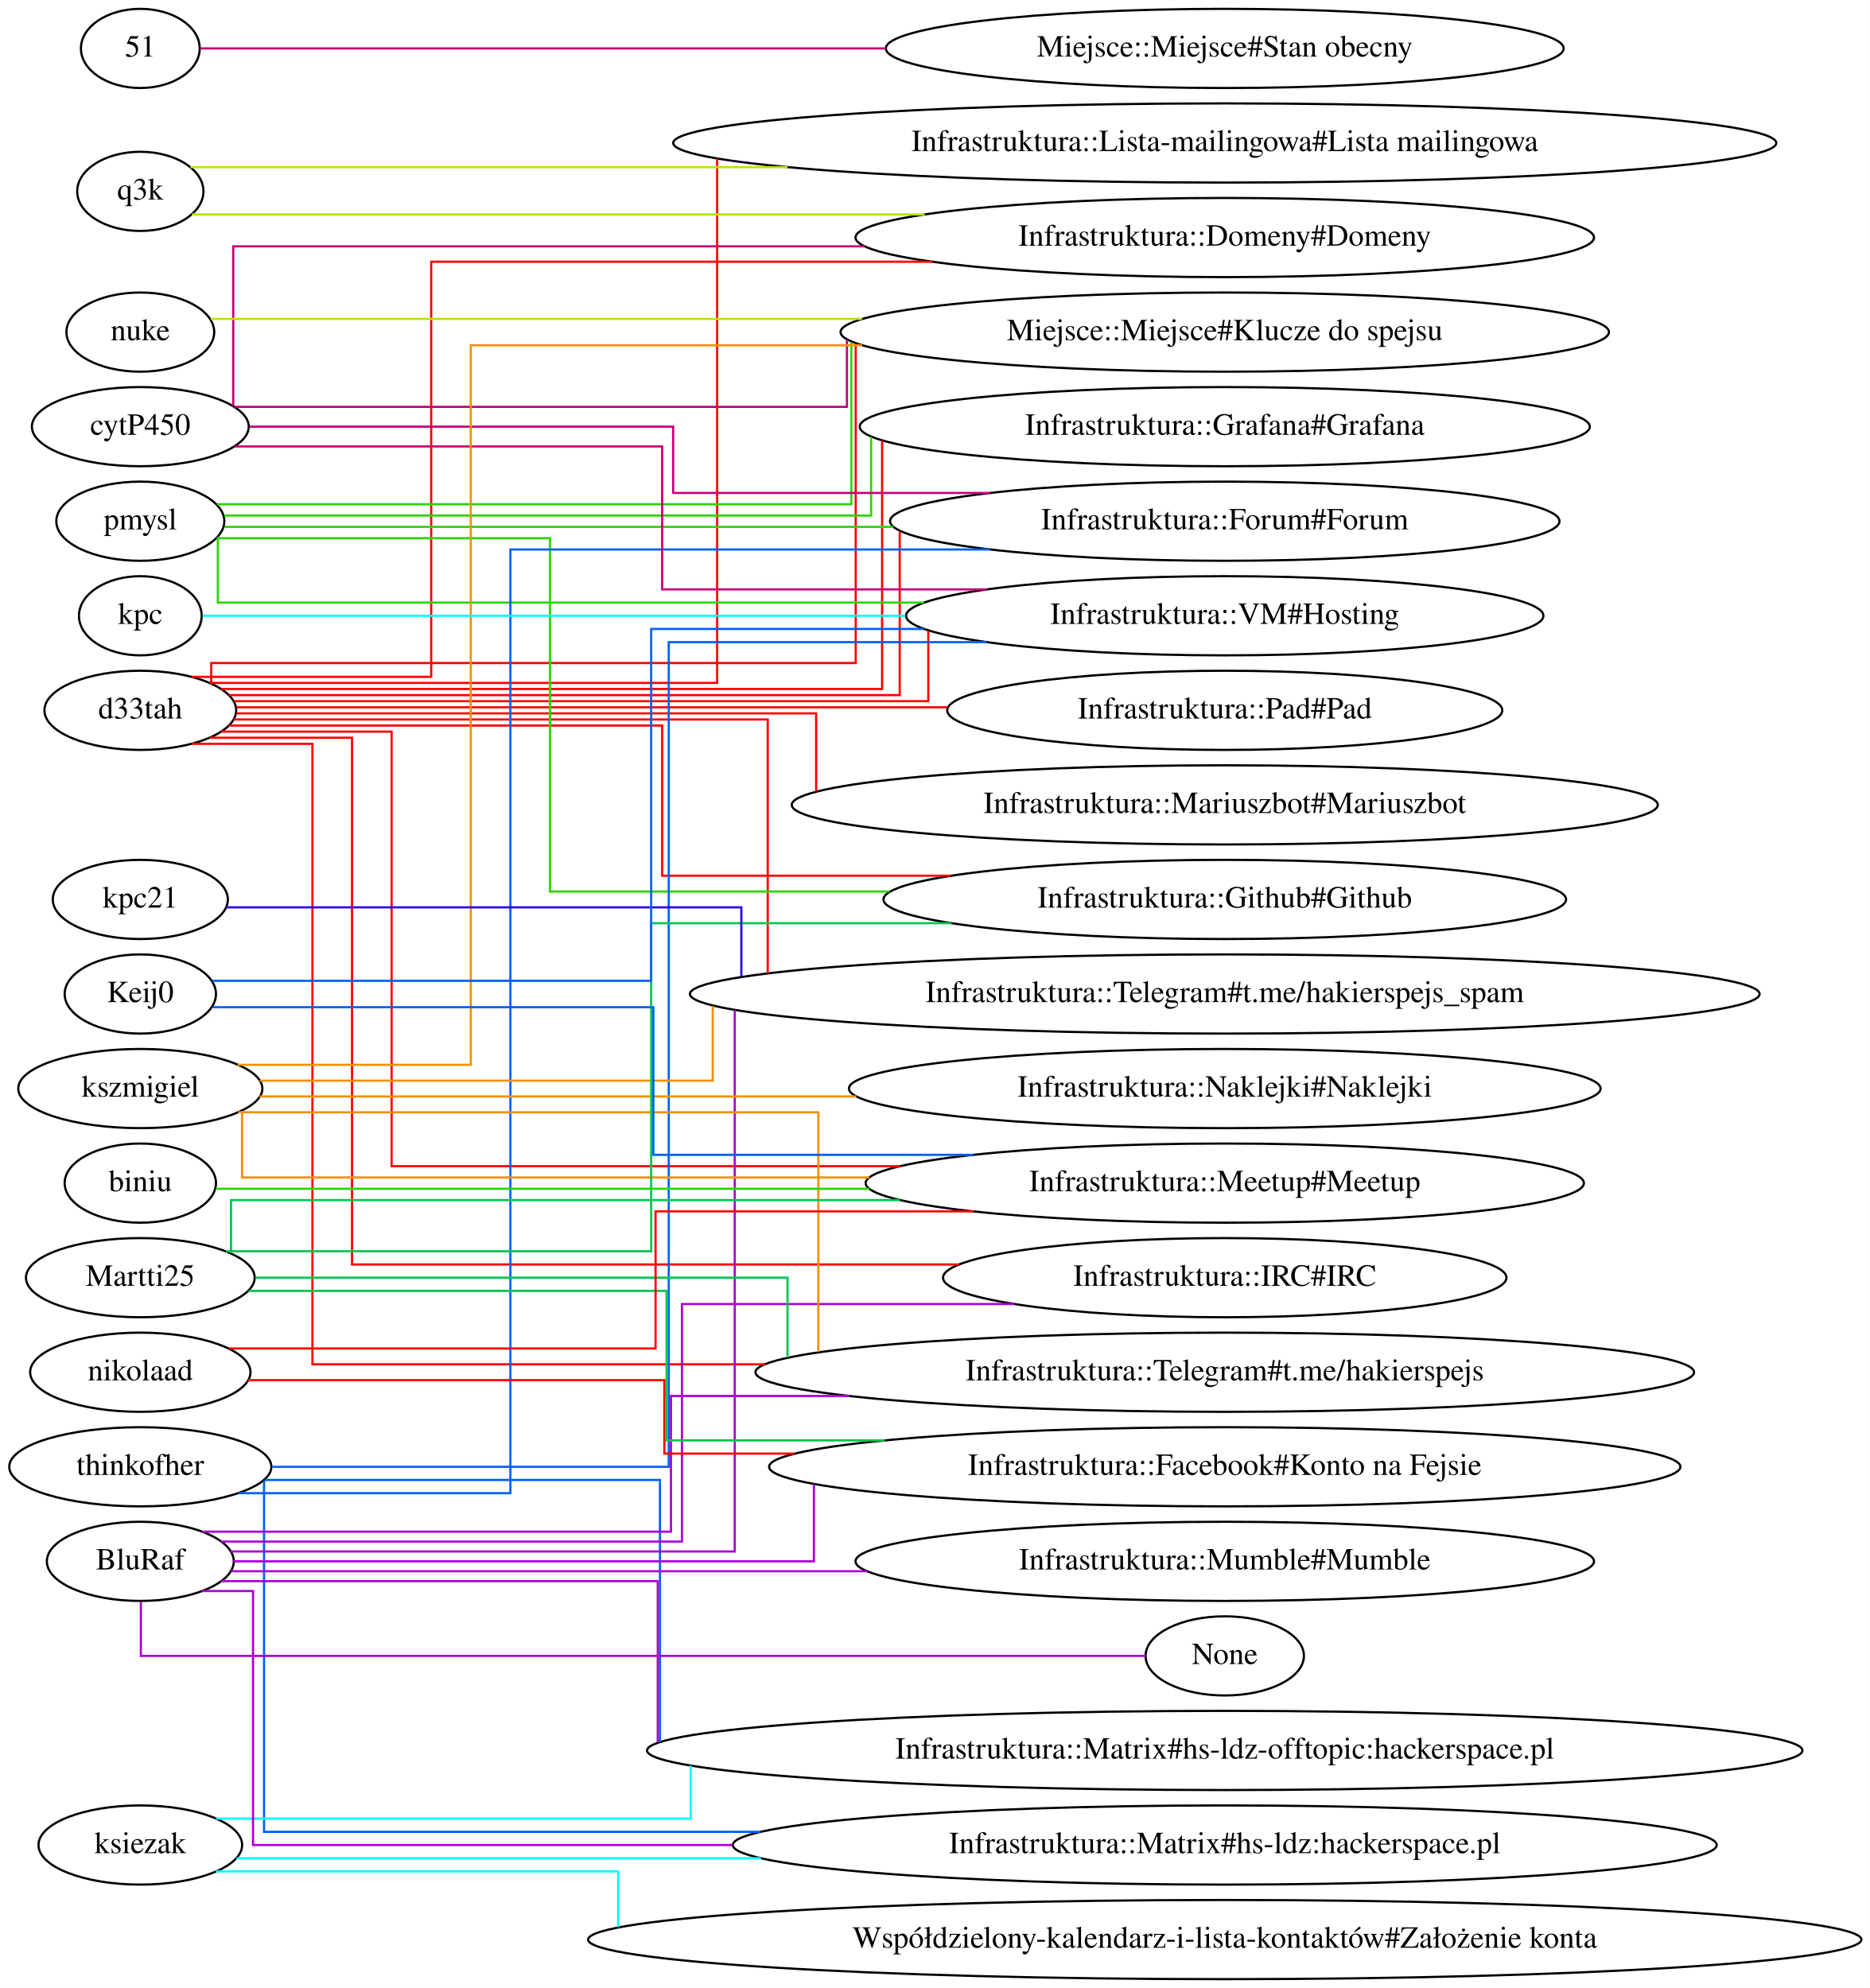
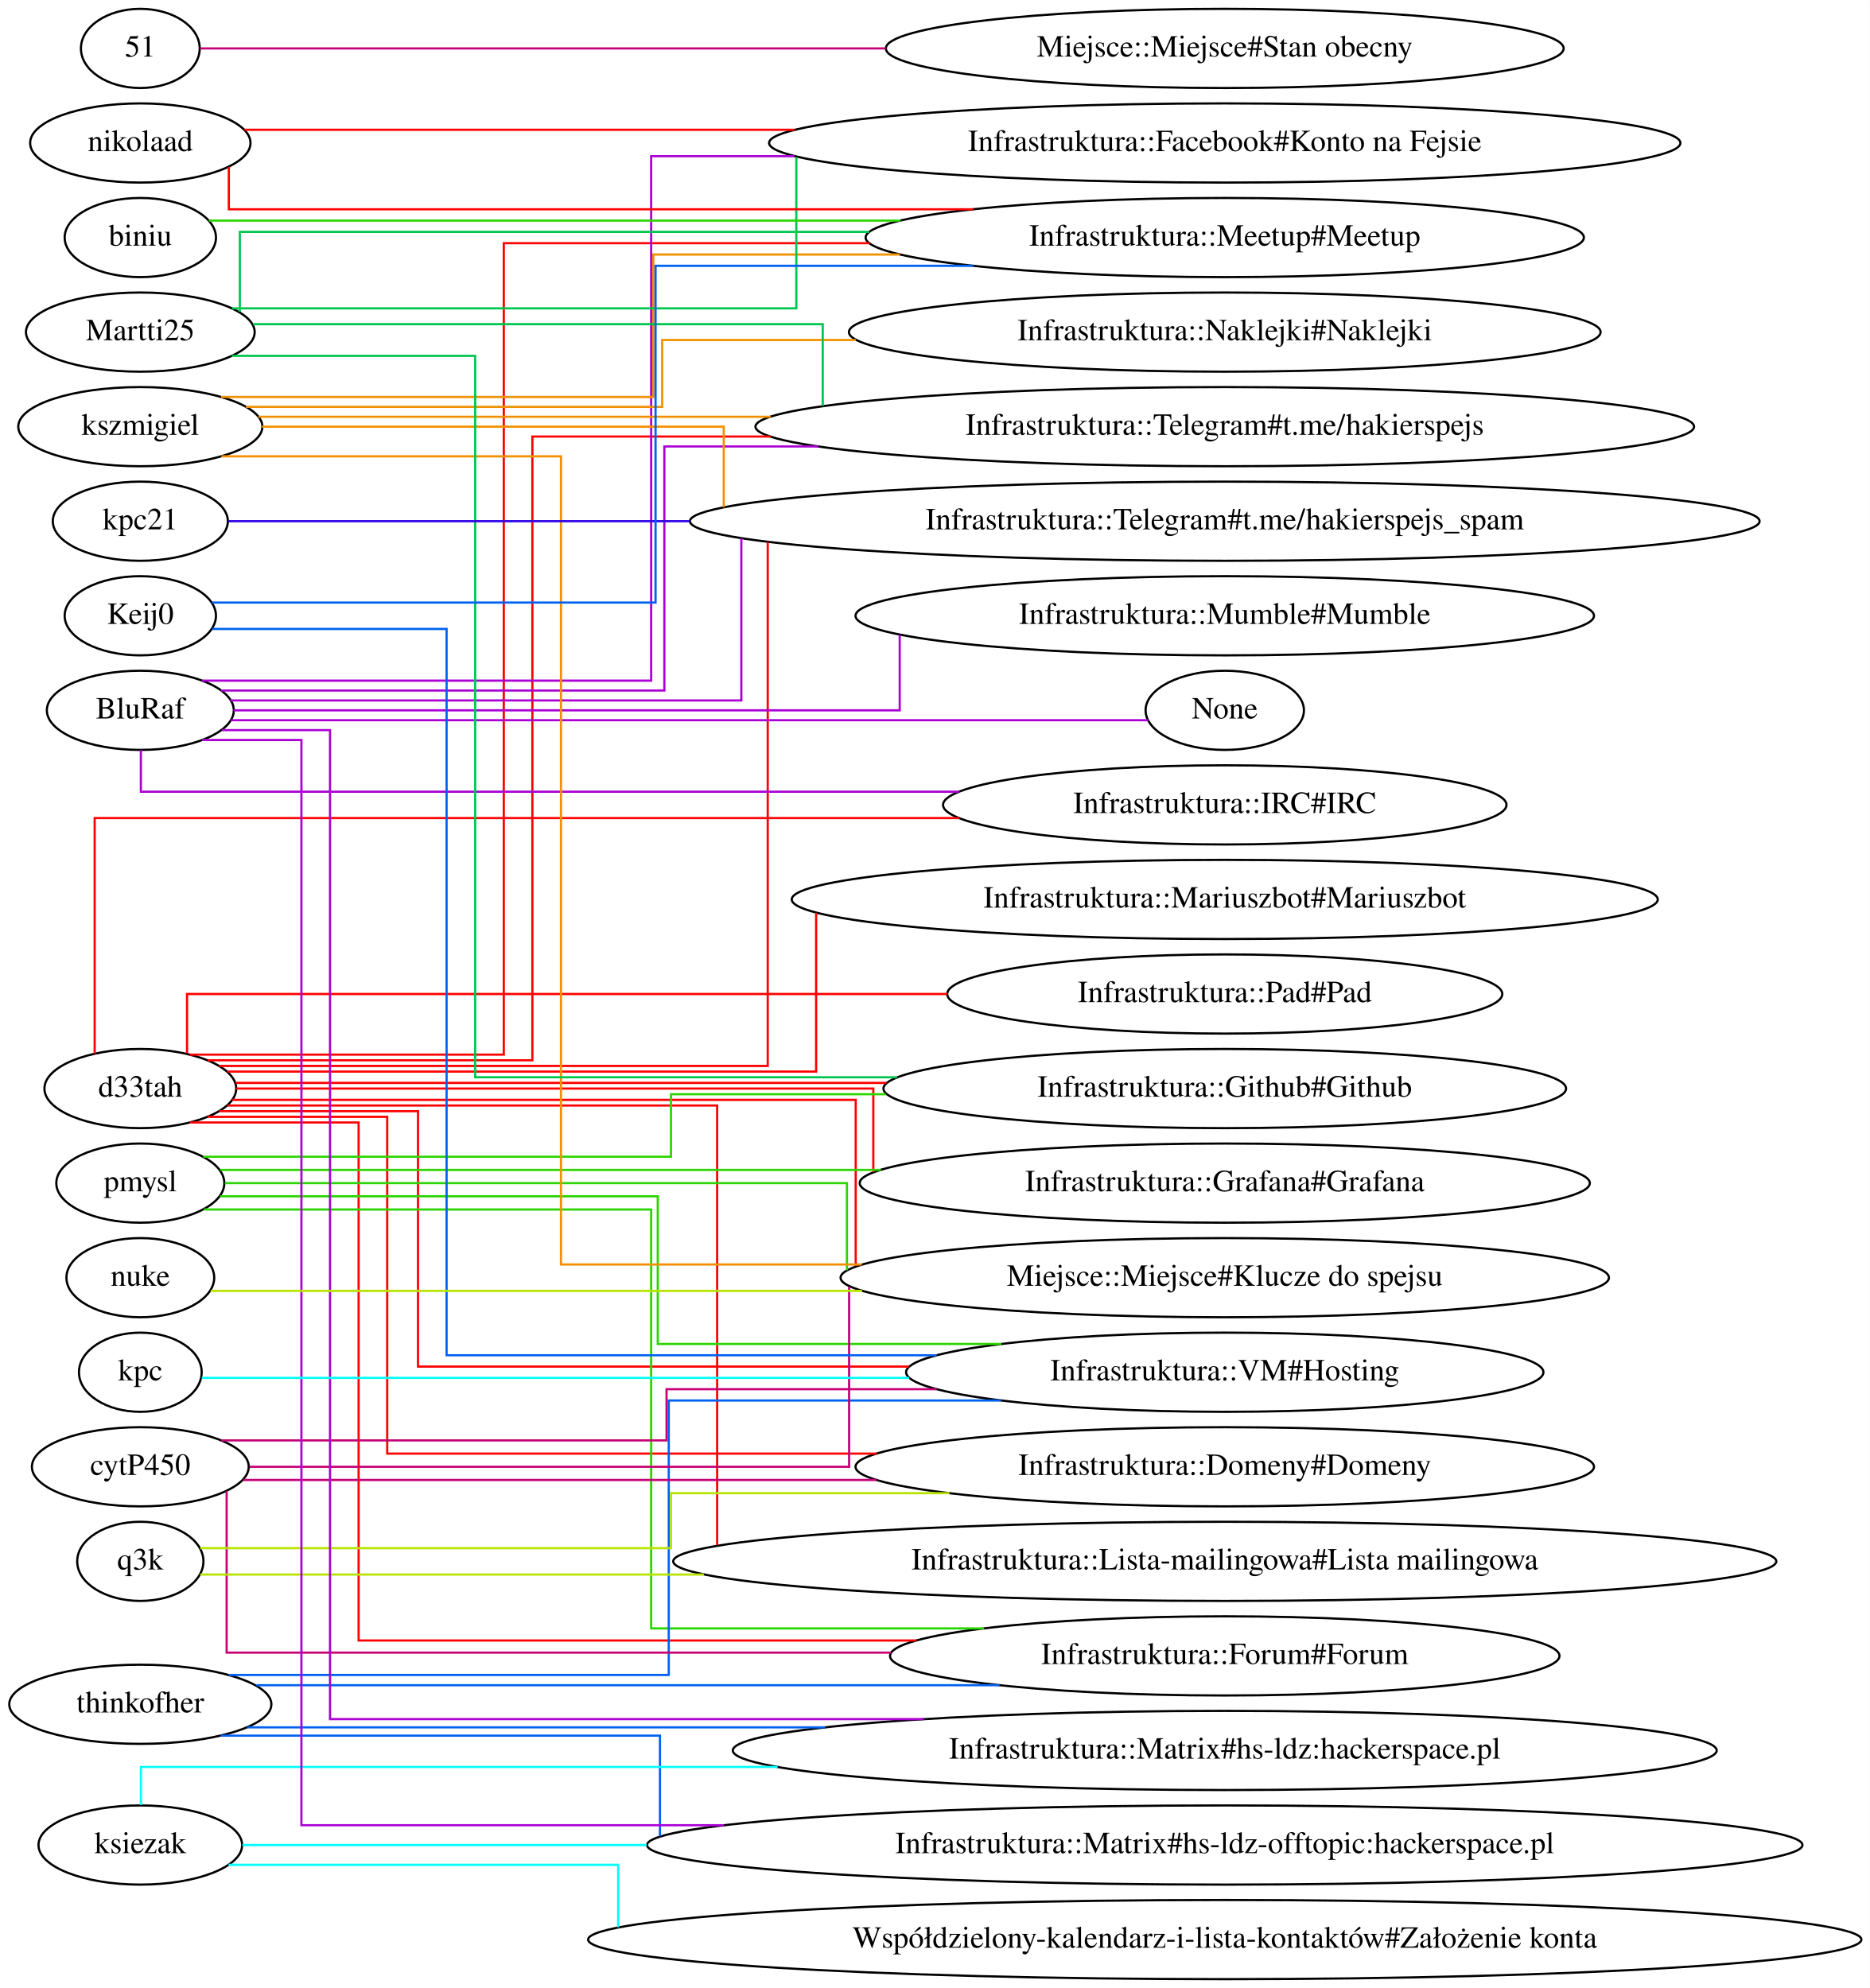
<svg xmlns="http://www.w3.org/2000/svg" width="850pt" height="904pt" viewBox="0.00 0.00 850.04 904.00">
  <g id="graph0" class="graph" transform="scale(1 1) rotate(0) translate(4 900)">
    <polygon fill="#ffffff" stroke="transparent" points="-4,4 -4,-900 846.038,-900 846.038,4 -4,4" />
    <g id="node1" class="node">
-       <ellipse fill="none" stroke="#000000" cx="59.795" cy="-577" rx="43.592" ry="18" />
-       <text text-anchor="middle" x="59.795" y="-573.3" font-family="Times,serif" font-size="14.00" fill="#000000">d33tah</text>
+       <ellipse fill="none" stroke="#000000" cx="59.795" cy="-405" rx="43.592" ry="18" />
+       <text text-anchor="middle" x="59.795" y="-401.3" font-family="Times,serif" font-size="14.00" fill="#000000">d33tah</text>
    </g>
    <g id="node2" class="node">
-       <ellipse fill="none" stroke="#000000" cx="552.814" cy="-663" rx="152.173" ry="18" />
-       <text text-anchor="middle" x="552.814" y="-659.3" font-family="Times,serif" font-size="14.00" fill="#000000">Infrastruktura::Forum#Forum</text>
+       <ellipse fill="none" stroke="#000000" cx="552.814" cy="-706" rx="213.362" ry="18" />
+       <text text-anchor="middle" x="552.814" y="-702.3" font-family="Times,serif" font-size="14.00" fill="#000000">Infrastruktura::Telegram#t.me/hakierspejs</text>
    </g>
    <g id="edge1" class="edge">
-       <path fill="none" stroke="#ff0000" d="M100.074,-583.923C191.146,-583.923 405.038,-583.923 405.038,-583.923 405.038,-583.923 405.038,-641.266 405.038,-658.29" />
+       <path fill="none" stroke="#ff0000" d="M90.436,-417.857C141.398,-417.857 238.038,-417.857 238.038,-417.857 238.038,-417.857 238.038,-701.5 238.038,-701.5 238.038,-701.5 287.034,-701.5 346.366,-701.5" />
    </g>
    <g id="node3" class="node">
-       <ellipse fill="none" stroke="#000000" cx="552.814" cy="-534" rx="196.865" ry="18" />
-       <text text-anchor="middle" x="552.814" y="-530.3" font-family="Times,serif" font-size="14.00" fill="#000000">Infrastruktura::Mariuszbot#Mariuszbot</text>
+       <ellipse fill="none" stroke="#000000" cx="552.814" cy="-448" rx="126.178" ry="18" />
+       <text text-anchor="middle" x="552.814" y="-444.3" font-family="Times,serif" font-size="14.00" fill="#000000">Infrastruktura::Pad#Pad</text>
    </g>
    <g id="edge2" class="edge">
-       <path fill="none" stroke="#ff0000" d="M103.489,-575.615C188.313,-575.615 367.038,-575.615 367.038,-575.615 367.038,-575.615 367.038,-551.716 367.038,-540.14" />
+       <path fill="none" stroke="#ff0000" d="M81.038,-421.012C81.038,-433.237 81.038,-448 81.038,-448 81.038,-448 286.945,-448 426.697,-448" />
    </g>
    <g id="node4" class="node">
-       <ellipse fill="none" stroke="#000000" cx="552.814" cy="-276" rx="213.362" ry="18" />
-       <text text-anchor="middle" x="552.814" y="-272.3" font-family="Times,serif" font-size="14.00" fill="#000000">Infrastruktura::Telegram#t.me/hakierspejs</text>
+       <ellipse fill="none" stroke="#000000" cx="552.814" cy="-491" rx="196.865" ry="18" />
+       <text text-anchor="middle" x="552.814" y="-487.3" font-family="Times,serif" font-size="14.00" fill="#000000">Infrastruktura::Mariuszbot#Mariuszbot</text>
    </g>
    <g id="edge3" class="edge">
-       <path fill="none" stroke="#ff0000" d="M83.27,-561.769C106.317,-561.769 138.038,-561.769 138.038,-561.769 138.038,-561.769 138.038,-279.6 138.038,-279.6 138.038,-279.6 240.722,-279.6 343.907,-279.6" />
+       <path fill="none" stroke="#ff0000" d="M99.332,-412.714C182.314,-412.714 367.038,-412.714 367.038,-412.714 367.038,-412.714 367.038,-466.402 367.038,-484.857" />
    </g>
    <g id="node5" class="node">
-       <ellipse fill="none" stroke="#000000" cx="552.814" cy="-792" rx="167.87" ry="18" />
-       <text text-anchor="middle" x="552.814" y="-788.3" font-family="Times,serif" font-size="14.00" fill="#000000">Infrastruktura::Domeny#Domeny</text>
+       <ellipse fill="none" stroke="#000000" cx="552.814" cy="-233" rx="167.87" ry="18" />
+       <text text-anchor="middle" x="552.814" y="-229.3" font-family="Times,serif" font-size="14.00" fill="#000000">Infrastruktura::Domeny#Domeny</text>
    </g>
    <g id="edge4" class="edge">
-       <path fill="none" stroke="#ff0000" d="M83.133,-592.231C121.097,-592.231 192.038,-592.231 192.038,-592.231 192.038,-592.231 192.038,-781 192.038,-781 192.038,-781 317.142,-781 420.011,-781" />
+       <path fill="none" stroke="#ff0000" d="M90.466,-392.143C123.699,-392.143 172.038,-392.143 172.038,-392.143 172.038,-392.143 172.038,-239 172.038,-239 172.038,-239 290.021,-239 394.639,-239" />
    </g>
    <g id="node6" class="node">
-       <ellipse fill="none" stroke="#000000" cx="552.814" cy="-835" rx="250.756" ry="18" />
-       <text text-anchor="middle" x="552.814" y="-831.3" font-family="Times,serif" font-size="14.00" fill="#000000">Infrastruktura::Lista-mailingowa#Lista mailingowa</text>
+       <ellipse fill="none" stroke="#000000" cx="552.814" cy="-663" rx="243.157" ry="18" />
+       <text text-anchor="middle" x="552.814" y="-659.3" font-family="Times,serif" font-size="14.00" fill="#000000">Infrastruktura::Telegram#t.me/hakierspejs_spam</text>
    </g>
    <g id="edge5" class="edge">
-       <path fill="none" stroke="#ff0000" d="M91.427,-589.462C161.176,-589.462 322.038,-589.462 322.038,-589.462 322.038,-589.462 322.038,-787.658 322.038,-827.916" />
+       <path fill="none" stroke="#ff0000" d="M95.632,-415.286C172.243,-415.286 345.038,-415.286 345.038,-415.286 345.038,-415.286 345.038,-608.344 345.038,-653.592" />
    </g>
    <g id="node7" class="node">
-       <ellipse fill="none" stroke="#000000" cx="552.814" cy="-706" rx="165.971" ry="18" />
-       <text text-anchor="middle" x="552.814" y="-702.3" font-family="Times,serif" font-size="14.00" fill="#000000">Infrastruktura::Grafana#Grafana</text>
+       <ellipse fill="none" stroke="#000000" cx="552.814" cy="-147" rx="152.173" ry="18" />
+       <text text-anchor="middle" x="552.814" y="-143.3" font-family="Times,serif" font-size="14.00" fill="#000000">Infrastruktura::Forum#Forum</text>
    </g>
    <g id="edge6" class="edge">
-       <path fill="none" stroke="#ff0000" d="M96.528,-586.692C183.934,-586.692 397.038,-586.692 397.038,-586.692 397.038,-586.692 397.038,-674.804 397.038,-699.586" />
+       <path fill="none" stroke="#ff0000" d="M82.315,-389.571C111.596,-389.571 159.038,-389.571 159.038,-389.571 159.038,-389.571 159.038,-154 159.038,-154 159.038,-154 299.462,-154 412.597,-154" />
    </g>
    <g id="node8" class="node">
-       <ellipse fill="none" stroke="#000000" cx="552.814" cy="-319" rx="128.077" ry="18" />
-       <text text-anchor="middle" x="552.814" y="-315.3" font-family="Times,serif" font-size="14.00" fill="#000000">Infrastruktura::IRC#IRC</text>
+       <ellipse fill="none" stroke="#000000" cx="552.814" cy="-792" rx="163.271" ry="18" />
+       <text text-anchor="middle" x="552.814" y="-788.3" font-family="Times,serif" font-size="14.00" fill="#000000">Infrastruktura::Meetup#Meetup</text>
    </g>
    <g id="edge7" class="edge">
-       <path fill="none" stroke="#ff0000" d="M91.308,-564.538C119.377,-564.538 156.038,-564.538 156.038,-564.538 156.038,-564.538 156.038,-325 156.038,-325 156.038,-325 315.173,-325 431.882,-325" />
+       <path fill="none" stroke="#ff0000" d="M82.425,-420.429C127.681,-420.429 225.038,-420.429 225.038,-420.429 225.038,-420.429 225.038,-789.429 225.038,-789.429 225.038,-789.429 308.59,-789.429 391.327,-789.429" />
    </g>
    <g id="node9" class="node">
-       <ellipse fill="none" stroke="#000000" cx="552.814" cy="-491" rx="155.173" ry="18" />
-       <text text-anchor="middle" x="552.814" y="-487.3" font-family="Times,serif" font-size="14.00" fill="#000000">Infrastruktura::Github#Github</text>
+       <ellipse fill="none" stroke="#000000" cx="552.814" cy="-319" rx="174.669" ry="18" />
+       <text text-anchor="middle" x="552.814" y="-315.3" font-family="Times,serif" font-size="14.00" fill="#000000">Miejsce::Miejsce#Klucze do spejsu</text>
    </g>
    <g id="edge8" class="edge">
-       <path fill="none" stroke="#ff0000" d="M100.04,-570.077C167.726,-570.077 297.038,-570.077 297.038,-570.077 297.038,-570.077 297.038,-501.8 297.038,-501.8 297.038,-501.8 363.25,-501.8 428.298,-501.8" />
+       <path fill="none" stroke="#ff0000" d="M101.649,-399.857C189.492,-399.857 385.038,-399.857 385.038,-399.857 385.038,-399.857 385.038,-342.294 385.038,-324.305" />
    </g>
    <g id="node10" class="node">
-       <ellipse fill="none" stroke="#000000" cx="552.814" cy="-362" rx="163.271" ry="18" />
-       <text text-anchor="middle" x="552.814" y="-358.3" font-family="Times,serif" font-size="14.00" fill="#000000">Infrastruktura::Meetup#Meetup</text>
+       <ellipse fill="none" stroke="#000000" cx="552.814" cy="-276" rx="144.874" ry="18" />
+       <text text-anchor="middle" x="552.814" y="-272.3" font-family="Times,serif" font-size="14.00" fill="#000000">Infrastruktura::VM#Hosting</text>
    </g>
    <g id="edge9" class="edge">
-       <path fill="none" stroke="#ff0000" d="M96.571,-567.308C129.968,-567.308 174.038,-567.308 174.038,-567.308 174.038,-567.308 174.038,-369.714 174.038,-369.714 174.038,-369.714 298.931,-369.714 405.285,-369.714" />
+       <path fill="none" stroke="#ff0000" d="M95.633,-394.714C132.956,-394.714 186.038,-394.714 186.038,-394.714 186.038,-394.714 186.038,-278.571 186.038,-278.571 186.038,-278.571 306.358,-278.571 409.17,-278.571" />
    </g>
    <g id="node11" class="node">
-       <ellipse fill="none" stroke="#000000" cx="552.814" cy="-620" rx="144.874" ry="18" />
-       <text text-anchor="middle" x="552.814" y="-616.3" font-family="Times,serif" font-size="14.00" fill="#000000">Infrastruktura::VM#Hosting</text>
+       <ellipse fill="none" stroke="#000000" cx="552.814" cy="-190" rx="250.756" ry="18" />
+       <text text-anchor="middle" x="552.814" y="-186.3" font-family="Times,serif" font-size="14.00" fill="#000000">Infrastruktura::Lista-mailingowa#Lista mailingowa</text>
    </g>
    <g id="edge10" class="edge">
-       <path fill="none" stroke="#ff0000" d="M102.297,-581.154C197.192,-581.154 418.038,-581.154 418.038,-581.154 418.038,-581.154 418.038,-602.104 418.038,-613.234" />
+       <path fill="none" stroke="#ff0000" d="M99.339,-397.286C172.599,-397.286 322.038,-397.286 322.038,-397.286 322.038,-397.286 322.038,-234.303 322.038,-197.377" />
    </g>
    <g id="node12" class="node">
-       <ellipse fill="none" stroke="#000000" cx="552.814" cy="-577" rx="126.178" ry="18" />
-       <text text-anchor="middle" x="552.814" y="-573.3" font-family="Times,serif" font-size="14.00" fill="#000000">Infrastruktura::Pad#Pad</text>
+       <ellipse fill="none" stroke="#000000" cx="552.814" cy="-534" rx="128.077" ry="18" />
+       <text text-anchor="middle" x="552.814" y="-530.3" font-family="Times,serif" font-size="14.00" fill="#000000">Infrastruktura::IRC#IRC</text>
    </g>
    <g id="edge11" class="edge">
-       <path fill="none" stroke="#ff0000" d="M103.547,-578.385C175.366,-578.385 320.856,-578.385 426.873,-578.385" />
+       <path fill="none" stroke="#ff0000" d="M39.038,-420.828C39.038,-454.049 39.038,-528 39.038,-528 39.038,-528 280.156,-528 432.031,-528" />
    </g>
    <g id="node13" class="node">
-       <ellipse fill="none" stroke="#000000" cx="552.814" cy="-749" rx="174.669" ry="18" />
-       <text text-anchor="middle" x="552.814" y="-745.3" font-family="Times,serif" font-size="14.00" fill="#000000">Miejsce::Miejsce#Klucze do spejsu</text>
+       <ellipse fill="none" stroke="#000000" cx="552.814" cy="-405" rx="155.173" ry="18" />
+       <text text-anchor="middle" x="552.814" y="-401.3" font-family="Times,serif" font-size="14.00" fill="#000000">Infrastruktura::Github#Github</text>
    </g>
    <g id="edge12" class="edge">
-       <path fill="none" stroke="#ff0000" d="M92.038,-589.257C92.038,-594.086 92.038,-598.5 92.038,-598.5 92.038,-598.5 385.038,-598.5 385.038,-598.5 385.038,-598.5 385.038,-716.834 385.038,-743.644" />
+       <path fill="none" stroke="#ff0000" d="M103.115,-407.571C168.672,-407.571 296.316,-407.571 398.915,-407.571" />
    </g>
    <g id="node14" class="node">
-       <ellipse fill="none" stroke="#000000" cx="552.814" cy="-448" rx="243.157" ry="18" />
-       <text text-anchor="middle" x="552.814" y="-444.3" font-family="Times,serif" font-size="14.00" fill="#000000">Infrastruktura::Telegram#t.me/hakierspejs_spam</text>
+       <ellipse fill="none" stroke="#000000" cx="552.814" cy="-362" rx="165.971" ry="18" />
+       <text text-anchor="middle" x="552.814" y="-358.3" font-family="Times,serif" font-size="14.00" fill="#000000">Infrastruktura::Grafana#Grafana</text>
    </g>
    <g id="edge13" class="edge">
-       <path fill="none" stroke="#ff0000" d="M102.191,-572.846C181.65,-572.846 345.038,-572.846 345.038,-572.846 345.038,-572.846 345.038,-486.418 345.038,-457.384" />
+       <path fill="none" stroke="#ff0000" d="M103.36,-405C193.69,-405 393.038,-405 393.038,-405 393.038,-405 393.038,-378.227 393.038,-366.933" />
    </g>
    <g id="node15" class="node">
-       <ellipse fill="none" stroke="#000000" cx="59.795" cy="-663" rx="38.194" ry="18" />
-       <text text-anchor="middle" x="59.795" y="-659.3" font-family="Times,serif" font-size="14.00" fill="#000000">pmysl</text>
+       <ellipse fill="none" stroke="#000000" cx="59.795" cy="-362" rx="38.194" ry="18" />
+       <text text-anchor="middle" x="59.795" y="-358.3" font-family="Times,serif" font-size="14.00" fill="#000000">pmysl</text>
    </g>
    <g id="edge14" class="edge">
-       <path fill="none" stroke="#2bd500" d="M98.071,-660.429C162.607,-660.429 296.382,-660.429 402.214,-660.429" />
+       <path fill="none" stroke="#2bd500" d="M88.739,-350C150.996,-350 292.038,-350 292.038,-350 292.038,-350 292.038,-159.5 292.038,-159.5 292.038,-159.5 371.991,-159.5 443.355,-159.5" />
    </g>
    <g id="edge15" class="edge">
-       <path fill="none" stroke="#2bd500" d="M97.907,-665.571C185.177,-665.571 392.038,-665.571 392.038,-665.571 392.038,-665.571 392.038,-690.743 392.038,-701.362" />
+       <path fill="none" stroke="#2bd500" d="M98.225,-362C183.493,-362 381.038,-362 381.038,-362 381.038,-362 381.038,-332.511 381.038,-322.374" />
    </g>
    <g id="edge16" class="edge">
-       <path fill="none" stroke="#2bd500" d="M94.826,-655.286C148.776,-655.286 246.038,-655.286 246.038,-655.286 246.038,-655.286 246.038,-494.6 246.038,-494.6 246.038,-494.6 323.332,-494.6 400.325,-494.6" />
+       <path fill="none" stroke="#2bd500" d="M96.036,-356C162.024,-356 295.038,-356 295.038,-356 295.038,-356 295.038,-288.857 295.038,-288.857 295.038,-288.857 379.169,-288.857 451.304,-288.857" />
    </g>
    <g id="edge17" class="edge">
-       <path fill="none" stroke="#2bd500" d="M95.038,-655.866C95.038,-645.114 95.038,-626 95.038,-626 95.038,-626 281.195,-626 416.086,-626" />
+       <path fill="none" stroke="#2bd500" d="M88.416,-374C152.319,-374 301.038,-374 301.038,-374 301.038,-374 301.038,-402.429 301.038,-402.429 301.038,-402.429 346.473,-402.429 398.741,-402.429" />
    </g>
    <g id="edge18" class="edge">
-       <path fill="none" stroke="#2bd500" d="M94.695,-670.714C178.278,-670.714 383.038,-670.714 383.038,-670.714 383.038,-670.714 383.038,-727.484 383.038,-744.337" />
+       <path fill="none" stroke="#2bd500" d="M96.048,-368C158.647,-368 290.485,-368 396.503,-368" />
    </g>
    <g id="node16" class="node">
-       <ellipse fill="none" stroke="#000000" cx="59.795" cy="-233" rx="59.59" ry="18" />
-       <text text-anchor="middle" x="59.795" y="-229.3" font-family="Times,serif" font-size="14.00" fill="#000000">thinkofher</text>
+       <ellipse fill="none" stroke="#000000" cx="59.795" cy="-125" rx="59.59" ry="18" />
+       <text text-anchor="middle" x="59.795" y="-121.3" font-family="Times,serif" font-size="14.00" fill="#000000">thinkofher</text>
    </g>
    <g id="edge19" class="edge">
-       <path fill="none" stroke="#0061f2" d="M104.439,-221C154.282,-221 228.038,-221 228.038,-221 228.038,-221 228.038,-650.143 228.038,-650.143 228.038,-650.143 351.361,-650.143 446.02,-650.143" />
+       <path fill="none" stroke="#0061f2" d="M112.556,-133.667C192.917,-133.667 347.486,-133.667 450.407,-133.667" />
+     </g>
+     <g id="edge21" class="edge">
+       <path fill="none" stroke="#0061f2" d="M100.006,-138.333C168.397,-138.333 300.038,-138.333 300.038,-138.333 300.038,-138.333 300.038,-263.143 300.038,-263.143 300.038,-263.143 380.853,-263.143 451.093,-263.143" />
+     </g>
+     <g id="node17" class="node">
+       <ellipse fill="none" stroke="#000000" cx="552.814" cy="-61" rx="262.653" ry="18" />
+       <text text-anchor="middle" x="552.814" y="-57.3" font-family="Times,serif" font-size="14.00" fill="#000000">Infrastruktura::Matrix#hs-ldz-offtopic:hackerspace.pl</text>
+     </g>
+     <g id="edge20" class="edge">
+       <path fill="none" stroke="#0061f2" d="M96.448,-110.75C162.805,-110.75 296.038,-110.75 296.038,-110.75 296.038,-110.75 296.038,-76.632 296.038,-64.904" />
+     </g>
+     <g id="node18" class="node">
+       <ellipse fill="none" stroke="#000000" cx="552.814" cy="-104" rx="223.66" ry="18" />
+       <text text-anchor="middle" x="552.814" y="-100.3" font-family="Times,serif" font-size="14.00" fill="#000000">Infrastruktura::Matrix#hs-ldz:hackerspace.pl</text>
    </g>
    <g id="edge22" class="edge">
-       <path fill="none" stroke="#0061f2" d="M119.799,-233C190.957,-233 300.038,-233 300.038,-233 300.038,-233 300.038,-608 300.038,-608 300.038,-608 375.906,-608 444.514,-608" />
-     </g>
-     <g id="node17" class="node">
-       <ellipse fill="none" stroke="#000000" cx="552.814" cy="-104" rx="262.653" ry="18" />
-       <text text-anchor="middle" x="552.814" y="-100.3" font-family="Times,serif" font-size="14.00" fill="#000000">Infrastruktura::Matrix#hs-ldz-offtopic:hackerspace.pl</text>
-     </g>
-     <g id="edge20" class="edge">
-       <path fill="none" stroke="#0061f2" d="M116.381,-227C186.271,-227 296.038,-227 296.038,-227 296.038,-227 296.038,-128.577 296.038,-107.816" />
-     </g>
-     <g id="node18" class="node">
-       <ellipse fill="none" stroke="#000000" cx="552.814" cy="-61" rx="223.66" ry="18" />
-       <text text-anchor="middle" x="552.814" y="-57.3" font-family="Times,serif" font-size="14.00" fill="#000000">Infrastruktura::Matrix#hs-ldz:hackerspace.pl</text>
-     </g>
-     <g id="edge21" class="edge">
-       <path fill="none" stroke="#0061f2" d="M116.038,-226.695C116.038,-196.373 116.038,-67 116.038,-67 116.038,-67 230.192,-67 341.783,-67" />
+       <path fill="none" stroke="#0061f2" d="M108.416,-114.5C169.271,-114.5 276.955,-114.5 371.079,-114.5" />
    </g>
    <g id="node19" class="node">
-       <ellipse fill="none" stroke="#000000" cx="59.795" cy="-706" rx="49.291" ry="18" />
-       <text text-anchor="middle" x="59.795" y="-702.3" font-family="Times,serif" font-size="14.00" fill="#000000">cytP450</text>
+       <ellipse fill="none" stroke="#000000" cx="59.795" cy="-233" rx="49.291" ry="18" />
+       <text text-anchor="middle" x="59.795" y="-229.3" font-family="Times,serif" font-size="14.00" fill="#000000">cytP450</text>
+     </g>
+     <g id="edge24" class="edge">
+       <path fill="none" stroke="#c60077" d="M106.621,-227C172.18,-227 294.514,-227 394.527,-227" />
    </g>
    <g id="edge23" class="edge">
-       <path fill="none" stroke="#c60077" d="M109.401,-706C180.272,-706 302.038,-706 302.038,-706 302.038,-706 302.038,-675.857 302.038,-675.857 302.038,-675.857 377.844,-675.857 446.099,-675.857" />
+       <path fill="none" stroke="#c60077" d="M99.038,-221.953C99.038,-199.048 99.038,-148.5 99.038,-148.5 99.038,-148.5 269.166,-148.5 401.082,-148.5" />
    </g>
    <g id="edge25" class="edge">
-       <path fill="none" stroke="#c60077" d="M102.038,-715.406C102.038,-736.945 102.038,-788 102.038,-788 102.038,-788 260.171,-788 389.117,-788" />
+       <path fill="none" stroke="#c60077" d="M109.439,-233C199.831,-233 382.038,-233 382.038,-233 382.038,-233 382.038,-297.673 382.038,-314.852" />
    </g>
    <g id="edge26" class="edge">
-       <path fill="none" stroke="#c60077" d="M102.758,-697C171.125,-697 297.038,-697 297.038,-697 297.038,-697 297.038,-632 297.038,-632 297.038,-632 374.906,-632 444.712,-632" />
-     </g>
-     <g id="edge24" class="edge">
-       <path fill="none" stroke="#c60077" d="M102.786,-715C190.322,-715 381.038,-715 381.038,-715 381.038,-715 381.038,-737.016 381.038,-745.616" />
+       <path fill="none" stroke="#c60077" d="M96.652,-245C163.762,-245 299.038,-245 299.038,-245 299.038,-245 299.038,-268.286 299.038,-268.286 299.038,-268.286 359.785,-268.286 421.837,-268.286" />
    </g>
    <g id="node20" class="node">
-       <ellipse fill="none" stroke="#000000" cx="59.795" cy="-813" rx="28.695" ry="18" />
-       <text text-anchor="middle" x="59.795" y="-809.3" font-family="Times,serif" font-size="14.00" fill="#000000">q3k</text>
+       <ellipse fill="none" stroke="#000000" cx="59.795" cy="-190" rx="28.695" ry="18" />
+       <text text-anchor="middle" x="59.795" y="-186.3" font-family="Times,serif" font-size="14.00" fill="#000000">q3k</text>
+     </g>
+     <g id="edge28" class="edge">
+       <path fill="none" stroke="#b6e400" d="M86.999,-196C150.091,-196 301.038,-196 301.038,-196 301.038,-196 301.038,-221 301.038,-221 301.038,-221 364.475,-221 427.663,-221" />
    </g>
    <g id="edge27" class="edge">
-       <path fill="none" stroke="#b6e400" d="M83.242,-802.5C142.135,-802.5 299.881,-802.5 416.367,-802.5" />
-     </g>
-     <g id="edge28" class="edge">
-       <path fill="none" stroke="#b6e400" d="M82.585,-824C131.066,-824 248.623,-824 354.06,-824" />
+       <path fill="none" stroke="#b6e400" d="M87.004,-184C131.667,-184 224.713,-184 315.986,-184" />
    </g>
    <g id="node21" class="node">
      <ellipse fill="none" stroke="#000000" cx="59.795" cy="-61" rx="46.292" ry="18" />
      <text text-anchor="middle" x="59.795" y="-57.3" font-family="Times,serif" font-size="14.00" fill="#000000">ksiezak</text>
    </g>
    <g id="edge29" class="edge">
-       <path fill="none" stroke="#00ffff" d="M94.327,-73C162.976,-73 310.038,-73 310.038,-73 310.038,-73 310.038,-87.987 310.038,-97.12" />
-     </g>
-     <g id="edge30" class="edge">
-       <path fill="none" stroke="#00ffff" d="M103.547,-55C157.455,-55 252.872,-55 341.946,-55" />
+       <path fill="none" stroke="#00ffff" d="M106.177,-61C149.863,-61 219.04,-61 290.025,-61" />
+     </g>
+     <g id="edge31" class="edge">
+       <path fill="none" stroke="#00ffff" d="M60.038,-79.166C60.038,-87.9 60.038,-96.5 60.038,-96.5 60.038,-96.5 213.797,-96.5 349.538,-96.5" />
    </g>
    <g id="node22" class="node">
      <ellipse fill="none" stroke="#000000" cx="552.814" cy="-18" rx="289.449" ry="18" />
      <text text-anchor="middle" x="552.814" y="-14.3" font-family="Times,serif" font-size="14.00" fill="#000000">Współdzielony-kalendarz-i-lista-kontaktów#Założenie konta</text>
    </g>
-     <g id="edge31" class="edge">
-       <path fill="none" stroke="#00ffff" d="M94.218,-49C155.474,-49 277.038,-49 277.038,-49 277.038,-49 277.038,-32.635 277.038,-23.686" />
+     <g id="edge30" class="edge">
+       <path fill="none" stroke="#00ffff" d="M99.894,-52C162.665,-52 277.038,-52 277.038,-52 277.038,-52 277.038,-33.271 277.038,-23.614" />
    </g>
    <g id="node23" class="node">
-       <ellipse fill="none" stroke="#000000" cx="59.795" cy="-190" rx="42.494" ry="18" />
-       <text text-anchor="middle" x="59.795" y="-186.3" font-family="Times,serif" font-size="14.00" fill="#000000">BluRaf</text>
+       <ellipse fill="none" stroke="#000000" cx="59.795" cy="-577" rx="42.494" ry="18" />
+       <text text-anchor="middle" x="59.795" y="-573.3" font-family="Times,serif" font-size="14.00" fill="#000000">BluRaf</text>
    </g>
    <g id="edge32" class="edge">
-       <path fill="none" stroke="#ab00d5" d="M87.941,-203.5C151.578,-203.5 301.038,-203.5 301.038,-203.5 301.038,-203.5 301.038,-265.2 301.038,-265.2 301.038,-265.2 337.185,-265.2 382.087,-265.2" />
+       <path fill="none" stroke="#ab00d5" d="M96.498,-586C163.327,-586 298.038,-586 298.038,-586 298.038,-586 298.038,-697 298.038,-697 298.038,-697 328.315,-697 367.994,-697" />
    </g>
    <g id="edge35" class="edge">
-       <path fill="none" stroke="#ab00d5" d="M96.394,-199C164.99,-199 306.038,-199 306.038,-199 306.038,-199 306.038,-307 306.038,-307 306.038,-307 387.684,-307 457.051,-307" />
+       <path fill="none" stroke="#ab00d5" d="M100.702,-581.5C176.928,-581.5 333.038,-581.5 333.038,-581.5 333.038,-581.5 333.038,-634.787 333.038,-655.185" />
+     </g>
+     <g id="edge37" class="edge">
+       <path fill="none" stroke="#ab00d5" d="M60.038,-558.934C60.038,-549.541 60.038,-540 60.038,-540 60.038,-540 286.056,-540 431.952,-540" />
+     </g>
+     <g id="edge33" class="edge">
+       <path fill="none" stroke="#ab00d5" d="M87.903,-563.5C108.558,-563.5 133.038,-563.5 133.038,-563.5 133.038,-563.5 133.038,-70 133.038,-70 133.038,-70 226.43,-70 325.113,-70" />
    </g>
    <g id="edge38" class="edge">
-       <path fill="none" stroke="#ab00d5" d="M100.839,-194.5C176.439,-194.5 330.038,-194.5 330.038,-194.5 330.038,-194.5 330.038,-399.123 330.038,-440.687" />
-     </g>
-     <g id="edge37" class="edge">
-       <path fill="none" stroke="#ab00d5" d="M96.552,-181C162.714,-181 295.038,-181 295.038,-181 295.038,-181 295.038,-123.095 295.038,-107.714" />
-     </g>
-     <g id="edge33" class="edge">
-       <path fill="none" stroke="#ab00d5" d="M87.815,-176.5C99.778,-176.5 111.038,-176.5 111.038,-176.5 111.038,-176.5 111.038,-61 111.038,-61 111.038,-61 219.549,-61 329.014,-61" />
+       <path fill="none" stroke="#ab00d5" d="M96.87,-568C120.245,-568 146.038,-568 146.038,-568 146.038,-568 146.038,-118.25 146.038,-118.25 146.038,-118.25 297.816,-118.25 415.949,-118.25" />
    </g>
    <g id="node24" class="node">
-       <ellipse fill="none" stroke="#000000" cx="552.814" cy="-190" rx="167.87" ry="18" />
-       <text text-anchor="middle" x="552.814" y="-186.3" font-family="Times,serif" font-size="14.00" fill="#000000">Infrastruktura::Mumble#Mumble</text>
+       <ellipse fill="none" stroke="#000000" cx="552.814" cy="-835" rx="207.163" ry="18" />
+       <text text-anchor="middle" x="552.814" y="-831.3" font-family="Times,serif" font-size="14.00" fill="#000000">Infrastruktura::Facebook#Konto na Fejsie</text>
    </g>
    <g id="edge34" class="edge">
-       <path fill="none" stroke="#ab00d5" d="M100.981,-185.5C164.104,-185.5 288.197,-185.5 390.388,-185.5" />
+       <path fill="none" stroke="#ab00d5" d="M87.809,-590.5C149.578,-590.5 292.038,-590.5 292.038,-590.5 292.038,-590.5 292.038,-829 292.038,-829 292.038,-829 319.781,-829 357.17,-829" />
    </g>
    <g id="node25" class="node">
-       <ellipse fill="none" stroke="#000000" cx="552.814" cy="-233" rx="207.163" ry="18" />
-       <text text-anchor="middle" x="552.814" y="-229.3" font-family="Times,serif" font-size="14.00" fill="#000000">Infrastruktura::Facebook#Konto na Fejsie</text>
+       <ellipse fill="none" stroke="#000000" cx="552.814" cy="-620" rx="167.87" ry="18" />
+       <text text-anchor="middle" x="552.814" y="-616.3" font-family="Times,serif" font-size="14.00" fill="#000000">Infrastruktura::Mumble#Mumble</text>
    </g>
    <g id="edge36" class="edge">
-       <path fill="none" stroke="#ab00d5" d="M102.055,-190C186.066,-190 366.038,-190 366.038,-190 366.038,-190 366.038,-212.699 366.038,-225.113" />
+       <path fill="none" stroke="#ab00d5" d="M102.128,-577C194.318,-577 405.038,-577 405.038,-577 405.038,-577 405.038,-598.734 405.038,-611.298" />
    </g>
    <g id="node26" class="node">
-       <ellipse fill="none" stroke="#000000" cx="552.814" cy="-147" rx="35.995" ry="18" />
-       <text text-anchor="middle" x="552.814" y="-143.3" font-family="Times,serif" font-size="14.00" fill="#000000">None</text>
+       <ellipse fill="none" stroke="#000000" cx="552.814" cy="-577" rx="35.995" ry="18" />
+       <text text-anchor="middle" x="552.814" y="-573.3" font-family="Times,serif" font-size="14.00" fill="#000000">None</text>
    </g>
    <g id="edge39" class="edge">
-       <path fill="none" stroke="#ab00d5" d="M60.038,-171.515C60.038,-159.86 60.038,-147 60.038,-147 60.038,-147 403.581,-147 516.978,-147" />
+       <path fill="none" stroke="#ab00d5" d="M100.981,-572.5C196.099,-572.5 429.661,-572.5 518.107,-572.5" />
    </g>
    <g id="node27" class="node">
-       <ellipse fill="none" stroke="#000000" cx="59.795" cy="-405" rx="55.491" ry="18" />
-       <text text-anchor="middle" x="59.795" y="-401.3" font-family="Times,serif" font-size="14.00" fill="#000000">kszmigiel</text>
+       <ellipse fill="none" stroke="#000000" cx="59.795" cy="-706" rx="55.491" ry="18" />
+       <text text-anchor="middle" x="59.795" y="-702.3" font-family="Times,serif" font-size="14.00" fill="#000000">kszmigiel</text>
    </g>
    <g id="edge40" class="edge">
-       <path fill="none" stroke="#f29100" d="M104.287,-394.2C189.649,-394.2 368.038,-394.2 368.038,-394.2 368.038,-394.2 368.038,-313.139 368.038,-285.275" />
+       <path fill="none" stroke="#f29100" d="M113.495,-710.5C169.648,-710.5 261.289,-710.5 346.382,-710.5" />
+     </g>
+     <g id="edge41" class="edge">
+       <path fill="none" stroke="#f29100" d="M115.076,-706C192.811,-706 325.038,-706 325.038,-706 325.038,-706 325.038,-681.306 325.038,-669.345" />
+     </g>
+     <g id="edge43" class="edge">
+       <path fill="none" stroke="#f29100" d="M96.496,-719.5C162.18,-719.5 293.038,-719.5 293.038,-719.5 293.038,-719.5 293.038,-784.286 293.038,-784.286 293.038,-784.286 346.606,-784.286 405.091,-784.286" />
+     </g>
+     <g id="edge44" class="edge">
+       <path fill="none" stroke="#f29100" d="M96.668,-692.5C152.241,-692.5 251.038,-692.5 251.038,-692.5 251.038,-692.5 251.038,-325 251.038,-325 251.038,-325 317.346,-325 387.799,-325" />
+     </g>
+     <g id="node28" class="node">
+       <ellipse fill="none" stroke="#000000" cx="552.814" cy="-749" rx="170.87" ry="18" />
+       <text text-anchor="middle" x="552.814" y="-745.3" font-family="Times,serif" font-size="14.00" fill="#000000">Infrastruktura::Naklejki#Naklejki</text>
    </g>
    <g id="edge42" class="edge">
-       <path fill="none" stroke="#f29100" d="M106.038,-394.798C106.038,-382.822 106.038,-364.571 106.038,-364.571 106.038,-364.571 263.285,-364.571 391.202,-364.571" />
-     </g>
-     <g id="edge43" class="edge">
-       <path fill="none" stroke="#f29100" d="M104.06,-415.8C148.378,-415.8 210.038,-415.8 210.038,-415.8 210.038,-415.8 210.038,-743 210.038,-743 210.038,-743 300.139,-743 387.952,-743" />
-     </g>
-     <g id="edge44" class="edge">
-       <path fill="none" stroke="#f29100" d="M114.034,-408.6C190.303,-408.6 320.038,-408.6 320.038,-408.6 320.038,-408.6 320.038,-431.696 320.038,-442.522" />
-     </g>
-     <g id="node28" class="node">
-       <ellipse fill="none" stroke="#000000" cx="552.814" cy="-405" rx="170.87" ry="18" />
-       <text text-anchor="middle" x="552.814" y="-401.3" font-family="Times,serif" font-size="14.00" fill="#000000">Infrastruktura::Naklejki#Naklejki</text>
-     </g>
-     <g id="edge41" class="edge">
-       <path fill="none" stroke="#f29100" d="M113.967,-401.4C178.879,-401.4 290.723,-401.4 385.252,-401.4" />
+       <path fill="none" stroke="#f29100" d="M107.804,-715C177.128,-715 297.038,-715 297.038,-715 297.038,-715 297.038,-745.4 297.038,-745.4 297.038,-745.4 336.851,-745.4 385.062,-745.4" />
    </g>
    <g id="node29" class="node">
-       <ellipse fill="none" stroke="#000000" cx="59.795" cy="-319" rx="51.991" ry="18" />
-       <text text-anchor="middle" x="59.795" y="-315.3" font-family="Times,serif" font-size="14.00" fill="#000000">Martti25</text>
+       <ellipse fill="none" stroke="#000000" cx="59.795" cy="-749" rx="51.991" ry="18" />
+       <text text-anchor="middle" x="59.795" y="-745.3" font-family="Times,serif" font-size="14.00" fill="#000000">Martti25</text>
+     </g>
+     <g id="edge45" class="edge">
+       <path fill="none" stroke="#00c64f" d="M111.025,-752.6C199.143,-752.6 370.038,-752.6 370.038,-752.6 370.038,-752.6 370.038,-729.047 370.038,-715.43" />
+     </g>
+     <g id="edge48" class="edge">
+       <path fill="none" stroke="#00c64f" d="M105.038,-758.222C105.038,-771.538 105.038,-794.571 105.038,-794.571 105.038,-794.571 262.897,-794.571 391.156,-794.571" />
    </g>
    <g id="edge47" class="edge">
-       <path fill="none" stroke="#00c64f" d="M112.061,-319C196.614,-319 354.038,-319 354.038,-319 354.038,-319 354.038,-294.812 354.038,-282.719" />
+       <path fill="none" stroke="#00c64f" d="M101.396,-738.2C146.472,-738.2 212.038,-738.2 212.038,-738.2 212.038,-738.2 212.038,-410.143 212.038,-410.143 212.038,-410.143 312.143,-410.143 403.84,-410.143" />
    </g>
    <g id="edge46" class="edge">
-       <path fill="none" stroke="#00c64f" d="M98.667,-331C164.781,-331 292.038,-331 292.038,-331 292.038,-331 292.038,-480.2 292.038,-480.2 292.038,-480.2 361.37,-480.2 428.536,-480.2" />
-     </g>
-     <g id="edge45" class="edge">
-       <path fill="none" stroke="#00c64f" d="M101.038,-330.165C101.038,-340.502 101.038,-354.286 101.038,-354.286 101.038,-354.286 273.401,-354.286 405.198,-354.286" />
-     </g>
-     <g id="edge48" class="edge">
-       <path fill="none" stroke="#00c64f" d="M109.076,-313C179.111,-313 299.038,-313 299.038,-313 299.038,-313 299.038,-245 299.038,-245 299.038,-245 345.256,-245 398.245,-245" />
+       <path fill="none" stroke="#00c64f" d="M101.578,-759.8C183.659,-759.8 358.038,-759.8 358.038,-759.8 358.038,-759.8 358.038,-810.403 358.038,-828.588" />
    </g>
    <g id="node30" class="node">
-       <ellipse fill="none" stroke="#000000" cx="59.795" cy="-491" rx="39.794" ry="18" />
-       <text text-anchor="middle" x="59.795" y="-487.3" font-family="Times,serif" font-size="14.00" fill="#000000">kpc21</text>
+       <ellipse fill="none" stroke="#000000" cx="59.795" cy="-663" rx="39.794" ry="18" />
+       <text text-anchor="middle" x="59.795" y="-659.3" font-family="Times,serif" font-size="14.00" fill="#000000">kpc21</text>
    </g>
    <g id="edge49" class="edge">
-       <path fill="none" stroke="#2e00e4" d="M98.654,-487.4C174.091,-487.4 333.038,-487.4 333.038,-487.4 333.038,-487.4 333.038,-467.486 333.038,-455.973" />
+       <path fill="none" stroke="#2e00e4" d="M99.723,-663C146.602,-663 228.316,-663 309.558,-663" />
    </g>
    <g id="node31" class="node">
-       <ellipse fill="none" stroke="#000000" cx="59.795" cy="-276" rx="50.091" ry="18" />
-       <text text-anchor="middle" x="59.795" y="-272.3" font-family="Times,serif" font-size="14.00" fill="#000000">nikolaad</text>
+       <ellipse fill="none" stroke="#000000" cx="59.795" cy="-835" rx="50.091" ry="18" />
+       <text text-anchor="middle" x="59.795" y="-831.3" font-family="Times,serif" font-size="14.00" fill="#000000">nikolaad</text>
    </g>
    <g id="edge50" class="edge">
-       <path fill="none" stroke="#ff0000" d="M100.063,-286.8C167.036,-286.8 294.038,-286.8 294.038,-286.8 294.038,-286.8 294.038,-349.143 294.038,-349.143 294.038,-349.143 369.235,-349.143 438.558,-349.143" />
+       <path fill="none" stroke="#ff0000" d="M100.038,-824.118C100.038,-815.484 100.038,-804.857 100.038,-804.857 100.038,-804.857 304.428,-804.857 438.559,-804.857" />
    </g>
    <g id="edge51" class="edge">
-       <path fill="none" stroke="#ff0000" d="M108.87,-272.4C178.613,-272.4 298.038,-272.4 298.038,-272.4 298.038,-272.4 298.038,-239 298.038,-239 298.038,-239 322.918,-239 357.129,-239" />
+       <path fill="none" stroke="#ff0000" d="M107.067,-841C164.73,-841 265.834,-841 357.189,-841" />
    </g>
    <g id="node32" class="node">
-       <ellipse fill="none" stroke="#000000" cx="59.795" cy="-362" rx="34.394" ry="18" />
-       <text text-anchor="middle" x="59.795" y="-358.3" font-family="Times,serif" font-size="14.00" fill="#000000">biniu</text>
+       <ellipse fill="none" stroke="#000000" cx="59.795" cy="-792" rx="34.394" ry="18" />
+       <text text-anchor="middle" x="59.795" y="-788.3" font-family="Times,serif" font-size="14.00" fill="#000000">biniu</text>
    </g>
    <g id="edge52" class="edge">
-       <path fill="none" stroke="#2bd500" d="M94.071,-359.429C154.833,-359.429 285.039,-359.429 391.264,-359.429" />
+       <path fill="none" stroke="#2bd500" d="M91.009,-799.714C152.976,-799.714 295.058,-799.714 405.38,-799.714" />
    </g>
    <g id="node33" class="node">
-       <ellipse fill="none" stroke="#000000" cx="59.795" cy="-448" rx="34.394" ry="18" />
-       <text text-anchor="middle" x="59.795" y="-444.3" font-family="Times,serif" font-size="14.00" fill="#000000">Keij0</text>
+       <ellipse fill="none" stroke="#000000" cx="59.795" cy="-620" rx="34.394" ry="18" />
+       <text text-anchor="middle" x="59.795" y="-616.3" font-family="Times,serif" font-size="14.00" fill="#000000">Keij0</text>
+     </g>
+     <g id="edge53" class="edge">
+       <path fill="none" stroke="#0061f2" d="M92.365,-626C156.729,-626 294.038,-626 294.038,-626 294.038,-626 294.038,-779.143 294.038,-779.143 294.038,-779.143 369.235,-779.143 438.558,-779.143" />
    </g>
    <g id="edge54" class="edge">
-       <path fill="none" stroke="#0061f2" d="M92.718,-442C157.012,-442 293.038,-442 293.038,-442 293.038,-442 293.038,-374.857 293.038,-374.857 293.038,-374.857 368.8,-374.857 438.494,-374.857" />
-     </g>
-     <g id="edge53" class="edge">
-       <path fill="none" stroke="#0061f2" d="M92.577,-454C156.595,-454 292.038,-454 292.038,-454 292.038,-454 292.038,-614 292.038,-614 292.038,-614 352.975,-614 415.934,-614" />
+       <path fill="none" stroke="#0061f2" d="M92.441,-614C133.597,-614 199.038,-614 199.038,-614 199.038,-614 199.038,-283.714 199.038,-283.714 199.038,-283.714 321.105,-283.714 421.835,-283.714" />
    </g>
    <g id="node34" class="node">
      <ellipse fill="none" stroke="#000000" cx="59.795" cy="-878" rx="27" ry="18" />
      <text text-anchor="middle" x="59.795" y="-874.3" font-family="Times,serif" font-size="14.00" fill="#000000">51</text>
    </g>
    <g id="node35" class="node">
      <ellipse fill="none" stroke="#000000" cx="552.814" cy="-878" rx="154.073" ry="18" />
      <text text-anchor="middle" x="552.814" y="-874.3" font-family="Times,serif" font-size="14.00" fill="#000000">Miejsce::Miejsce#Stan obecny</text>
    </g>
    <g id="edge55" class="edge">
      <path fill="none" stroke="#c60077" d="M87.004,-878C145.495,-878 286.965,-878 398.764,-878" />
    </g>
    <g id="node36" class="node">
-       <ellipse fill="none" stroke="#000000" cx="59.795" cy="-749" rx="33.595" ry="18" />
-       <text text-anchor="middle" x="59.795" y="-745.3" font-family="Times,serif" font-size="14.00" fill="#000000">nuke</text>
+       <ellipse fill="none" stroke="#000000" cx="59.795" cy="-319" rx="33.595" ry="18" />
+       <text text-anchor="middle" x="59.795" y="-315.3" font-family="Times,serif" font-size="14.00" fill="#000000">nuke</text>
    </g>
    <g id="edge56" class="edge">
-       <path fill="none" stroke="#b6e400" d="M91.763,-755C150.869,-755 280.969,-755 387.945,-755" />
+       <path fill="none" stroke="#b6e400" d="M91.763,-313C150.869,-313 280.969,-313 387.945,-313" />
    </g>
    <g id="node37" class="node">
-       <ellipse fill="none" stroke="#000000" cx="59.795" cy="-620" rx="27.895" ry="18" />
-       <text text-anchor="middle" x="59.795" y="-616.3" font-family="Times,serif" font-size="14.00" fill="#000000">kpc</text>
+       <ellipse fill="none" stroke="#000000" cx="59.795" cy="-276" rx="27.895" ry="18" />
+       <text text-anchor="middle" x="59.795" y="-272.3" font-family="Times,serif" font-size="14.00" fill="#000000">kpc</text>
    </g>
    <g id="edge57" class="edge">
-       <path fill="none" stroke="#00ffff" d="M88.072,-620C148.79,-620 295.243,-620 407.652,-620" />
+       <path fill="none" stroke="#00ffff" d="M87.714,-273.429C148.519,-273.429 296.511,-273.429 409.361,-273.429" />
    </g>
  </g>
</svg>
